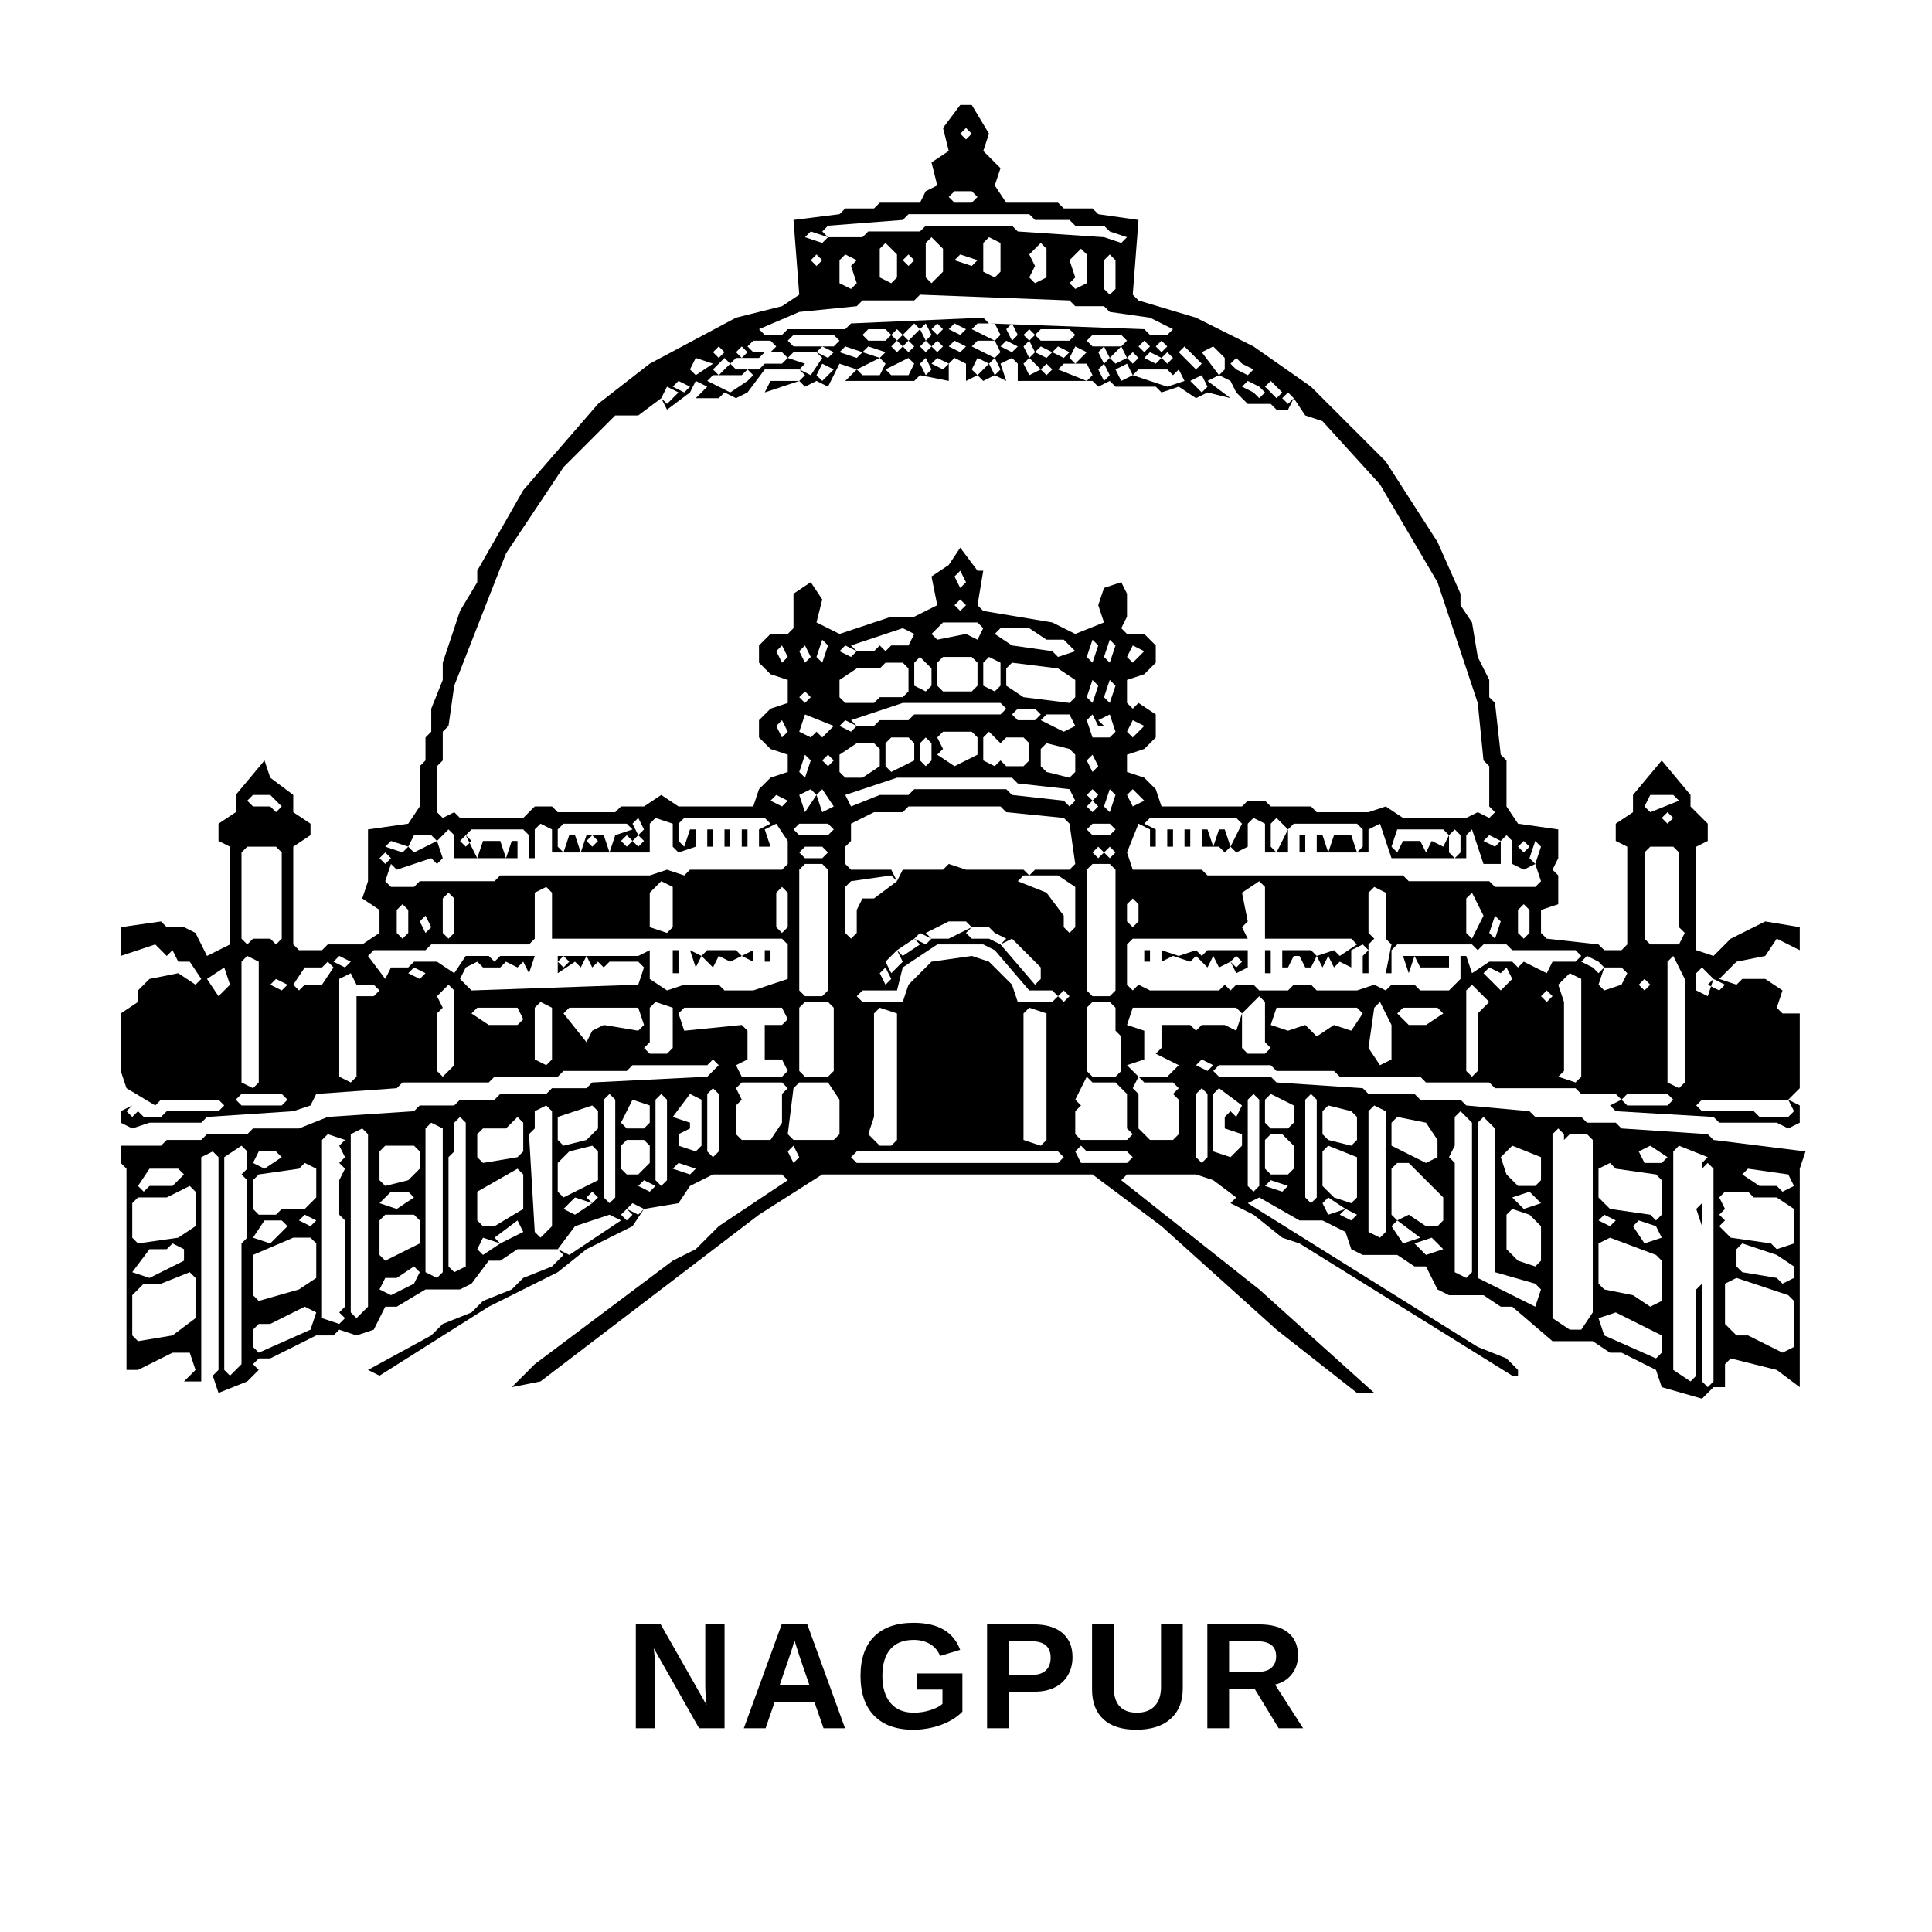
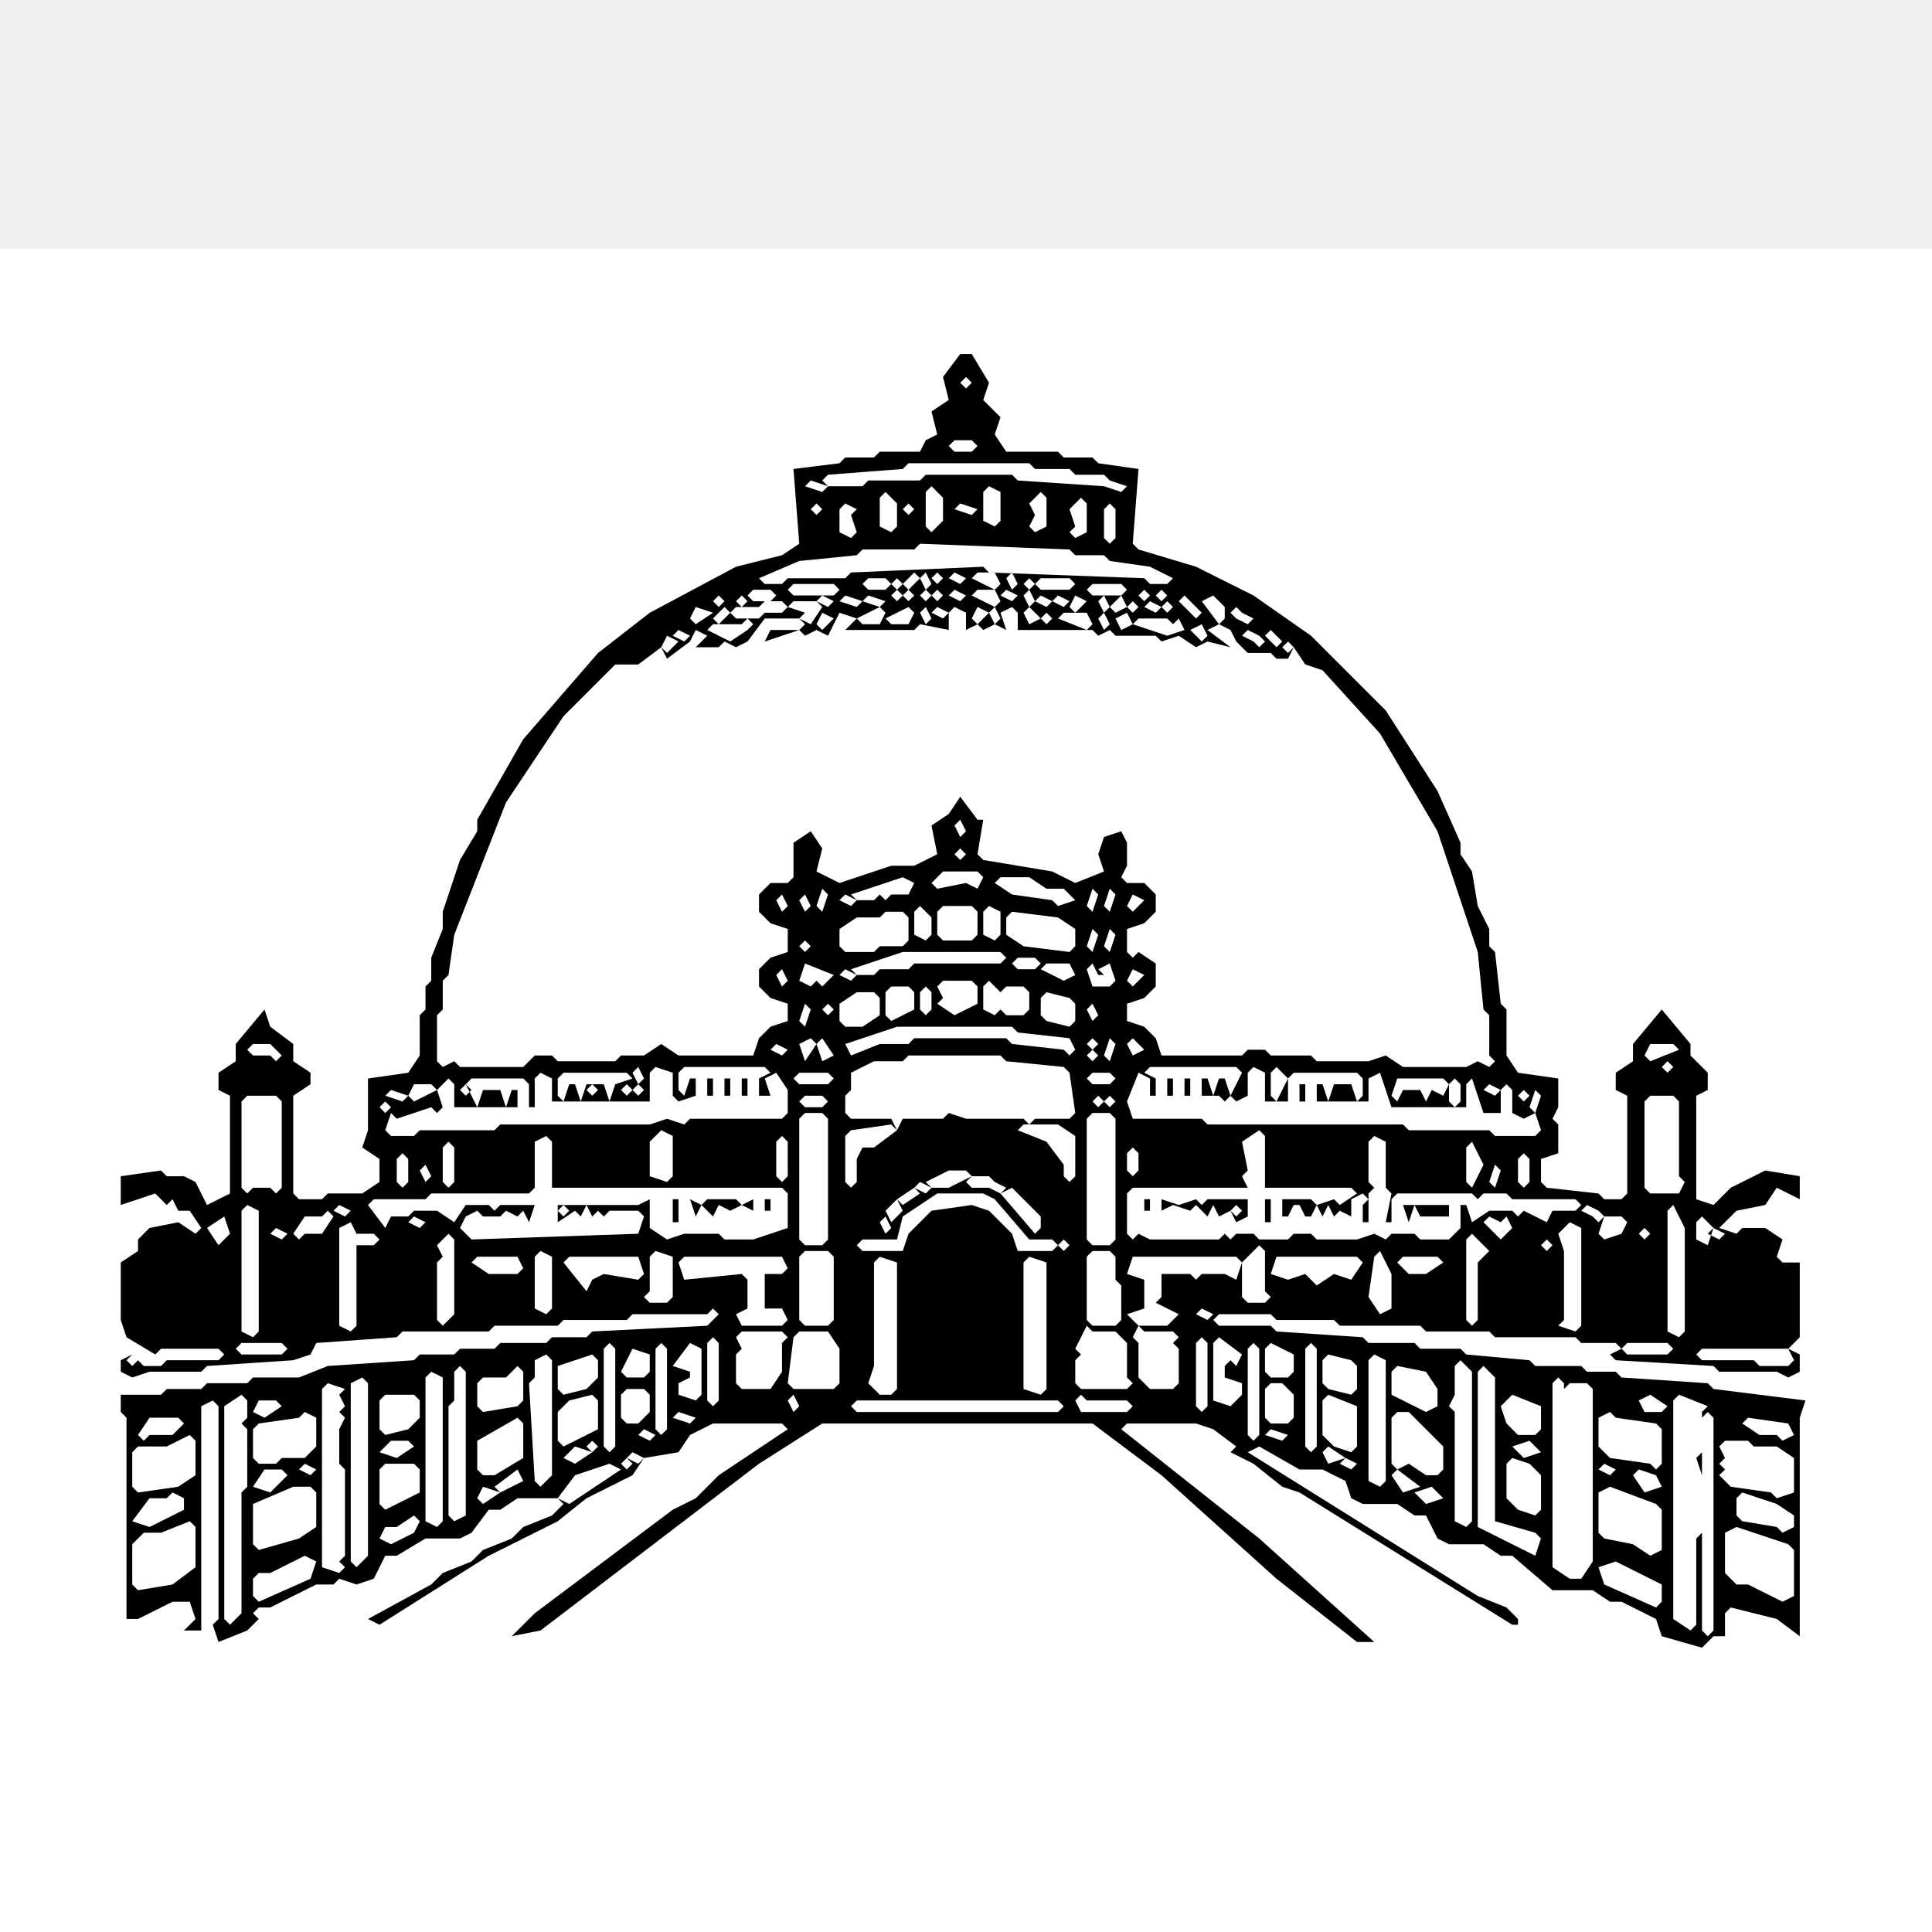
- <svg xmlns="http://www.w3.org/2000/svg" width="512" height="512" viewBox="0 0 512 512" role="img" aria-labelledby="title desc">
+ <svg xmlns="http://www.w3.org/2000/svg" width="512" height="512" viewBox="0 0 512 380" role="img" aria-labelledby="title desc">
  <rect width="512" height="512" fill="#fff" />
  <g transform="translate(32 27.8095) scale(1.52381)">
    <path d="M 0 143 L 0 148 L 6 146 L 8 148 L 9 147 L 10 149 L 12 149 L 14 152 L 13 153 L 10 151 L 5 152 L 3 154 L 3 156 L 0 158 L 0 168 L 1 171 L 6 174 L 7 173 L 17 173 L 18 174 L 17 175 L 8 175 L 7 176 L 4 176 L 2 174 L 0 175 L 0 177 L 2 178 L 5 177 L 14 177 L 15 176 L 30 175 L 33 174 L 34 172 L 48 171 L 49 170 L 64 170 L 65 169 L 76 169 L 77 168 L 88 168 L 89 167 L 102 167 L 103 168 L 102 169 L 82 170 L 81 171 L 75 171 L 74 172 L 66 172 L 65 173 L 59 173 L 58 174 L 52 174 L 51 175 L 36 176 L 31 178 L 23 178 L 22 179 L 15 179 L 14 180 L 8 180 L 7 181 L 0 181 L 0 184 L 1 185 L 1 220 L 3 220 L 9 217 L 12 217 L 13 220 L 11 222 L 14 222 L 14 183 L 16 182 L 17 183 L 17 220 L 16 221 L 17 224 L 22 222 L 24 220 L 23 219 L 24 218 L 26 218 L 34 214 L 37 214 L 38 213 L 41 214 L 44 213 L 46 209 L 48 209 L 53 206 L 59 206 L 61 205 L 64 201 L 66 201 L 69 199 L 76 199 L 77 200 L 75 202 L 70 204 L 68 206 L 63 208 L 61 210 L 56 212 L 54 214 L 43 220 L 45 221 L 64 209 L 76 203 L 81 199 L 89 195 L 91 192 L 97 191 L 99 188 L 103 186 L 115 186 L 116 187 L 104 195 L 100 199 L 96 201 L 72 219 L 68 223 L 73 222 L 111 193 L 122 186 L 169 186 L 181 195 L 201 213 L 215 224 L 218 224 L 198 206 L 174 187 L 175 186 L 187 186 L 190 187 L 194 190 L 193 191 L 197 193 L 202 197 L 205 198 L 242 221 L 243 221 L 243 220 L 241 218 L 236 216 L 196 191 L 198 190 L 205 194 L 209 194 L 213 196 L 214 199 L 216 200 L 222 200 L 225 202 L 227 202 L 229 206 L 231 207 L 237 207 L 240 209 L 242 209 L 249 215 L 256 215 L 259 217 L 261 217 L 267 220 L 268 223 L 275 225 L 277 223 L 279 223 L 279 219 L 280 218 L 288 220 L 292 223 L 292 185 L 293 182 L 277 180 L 276 179 L 261 178 L 260 177 L 255 177 L 254 176 L 246 176 L 245 175 L 234 174 L 233 173 L 226 173 L 225 172 L 217 172 L 216 171 L 201 170 L 200 169 L 201 168 L 211 168 L 212 169 L 226 169 L 227 170 L 238 170 L 239 171 L 253 171 L 254 172 L 260 172 L 261 173 L 259 174 L 260 175 L 277 176 L 278 177 L 288 177 L 290 178 L 292 177 L 292 174 L 290 173 L 292 171 L 292 158 L 289 158 L 288 157 L 289 154 L 286 152 L 282 152 L 281 153 L 278 152 L 281 149 L 286 148 L 288 145 L 292 147 L 292 143 L 286 142 L 280 145 L 277 148 L 274 147 L 274 129 L 276 128 L 276 125 L 273 122 L 273 120 L 268 114 L 263 120 L 263 123 L 260 125 L 260 128 L 262 129 L 262 146 L 261 147 L 258 147 L 257 146 L 248 145 L 247 144 L 247 140 L 250 139 L 250 134 L 249 133 L 250 131 L 250 126 L 243 125 L 241 122 L 241 114 L 240 113 L 239 104 L 238 103 L 238 100 L 236 96 L 235 90 L 233 87 L 233 85 L 229 76 L 220 62 L 207 49 L 197 42 L 187 37 L 177 34 L 176 33 L 177 20 L 170 19 L 169 18 L 164 18 L 163 17 L 154 17 L 152 14 L 153 11 L 150 8 L 151 5 L 148 0 L 146 0 L 143 4 L 144 8 L 141 10 L 142 14 L 140 15 L 139 17 L 132 17 L 131 18 L 126 18 L 125 19 L 117 20 L 118 33 L 115 35 L 107 37 L 92 45 L 83 52 L 70 67 L 62 81 L 62 83 L 59 88 L 56 97 L 56 100 L 54 105 L 54 109 L 53 110 L 53 114 L 52 115 L 52 122 L 50 125 L 43 126 L 43 135 L 42 138 L 45 140 L 45 144 L 42 146 L 36 146 L 35 147 L 31 147 L 30 146 L 30 129 L 33 127 L 33 125 L 30 123 L 30 120 L 26 117 L 25 114 L 20 120 L 20 123 L 17 125 L 17 128 L 19 129 L 19 146 L 15 148 L 13 144 L 11 143 L 8 143 L 7 142 Z M 257 211 L 260 210 L 268 214 L 268 217 L 267 218 L 258 214 Z M 34 210 L 33 213 L 24 217 L 23 216 L 23 213 L 24 212 L 26 212 L 32 209 Z M 279 205 L 281 204 L 290 207 L 291 208 L 291 216 L 289 217 L 283 214 L 281 214 L 279 212 Z M 12 203 L 13 204 L 13 211 L 9 214 L 3 215 L 2 214 L 2 207 L 4 205 L 7 205 Z M 52 203 L 51 205 L 47 207 L 45 206 L 46 204 L 48 204 L 51 202 Z M 281 199 L 282 198 L 288 200 L 291 202 L 291 204 L 289 205 L 288 204 L 282 203 L 281 202 Z M 11 199 L 11 201 L 5 204 L 2 203 L 5 199 L 8 199 L 9 198 Z M 257 198 L 259 197 L 267 200 L 268 201 L 268 208 L 266 209 L 263 207 L 258 206 L 257 205 Z M 225 198 L 228 197 L 230 199 L 227 200 Z M 62 199 L 63 197 L 66 198 L 63 200 Z M 33 197 L 34 198 L 34 204 L 31 206 L 24 208 L 23 207 L 23 200 L 30 197 Z M 263 195 L 264 194 L 267 195 L 268 197 L 265 198 Z M 221 195 L 222 194 L 226 197 L 223 198 Z M 69 194 L 70 196 L 66 198 L 65 197 Z M 23 197 L 25 194 L 28 194 L 29 195 L 26 198 Z M 257 194 L 258 193 L 260 194 L 259 195 Z M 87 194 L 78 200 L 76 199 L 79 195 L 85 193 Z M 45 194 L 46 193 L 51 193 L 52 194 L 52 198 L 46 201 L 45 200 Z M 31 194 L 32 193 L 34 194 L 33 195 Z M 242 192 L 245 193 L 247 195 L 247 201 L 246 202 L 243 201 L 241 199 L 241 193 Z M 212 193 L 213 192 L 215 193 L 214 194 Z M 87 193 L 88 192 L 89 193 L 88 194 Z M 88 192 L 89 191 L 91 192 L 90 193 Z M 209 191 L 210 190 L 213 192 L 210 193 Z M 77 192 L 79 190 L 82 191 L 79 193 Z M 278 190 L 279 189 L 283 189 L 284 190 L 288 190 L 291 192 L 291 198 L 288 199 L 287 198 L 280 197 L 278 195 L 279 194 L 278 193 L 279 192 Z M 242 190 L 245 189 L 247 191 L 244 192 Z M 81 190 L 82 189 L 83 190 L 82 191 Z M 45 191 L 47 189 L 50 189 L 51 190 L 48 192 Z M 12 188 L 13 189 L 13 195 L 10 197 L 3 198 L 2 197 L 2 191 L 3 190 L 8 190 Z M 199 188 L 200 187 L 203 188 L 202 189 Z M 90 188 L 91 187 L 93 188 L 92 189 Z M 282 186 L 283 185 L 290 186 L 291 188 L 289 189 L 288 188 L 285 188 Z M 69 185 L 70 186 L 70 192 L 65 195 L 63 195 L 62 194 L 62 189 Z M 3 188 L 5 185 L 10 185 L 11 186 L 9 188 L 5 188 L 4 189 Z M 276 184 L 277 185 L 277 222 L 276 223 L 275 222 L 275 185 Z M 257 185 L 259 184 L 260 185 L 267 186 L 268 187 L 268 193 L 267 194 L 266 193 L 259 192 L 257 190 Z M 222 184 L 224 184 L 230 190 L 230 194 L 229 195 L 227 195 L 224 193 L 222 194 L 221 193 L 221 185 Z M 96 185 L 97 184 L 100 185 L 99 186 Z M 34 185 L 34 190 L 32 192 L 28 192 L 27 193 L 24 193 L 23 192 L 23 187 L 24 186 L 31 185 L 32 184 Z M 127 183 L 128 182 L 163 182 L 164 183 L 163 184 L 128 184 Z M 23 184 L 24 182 L 27 182 L 28 183 L 25 185 Z M 271 181 L 276 183 L 275 184 L 275 191 L 274 192 L 275 195 L 275 205 L 274 206 L 274 221 L 273 222 L 270 220 L 270 182 Z M 264 182 L 266 181 L 269 183 L 268 184 L 265 184 Z M 242 181 L 247 183 L 247 187 L 246 188 L 243 188 L 241 186 L 240 183 Z M 210 181 L 215 183 L 215 190 L 214 191 L 211 190 L 209 188 L 209 182 Z M 166 182 L 167 181 L 168 182 L 175 182 L 176 183 L 175 184 L 167 184 Z M 116 182 L 117 181 L 118 183 L 117 184 Z M 82 181 L 83 182 L 83 187 L 77 190 L 76 189 L 76 184 L 78 182 Z M 45 182 L 46 181 L 51 181 L 52 182 L 52 185 L 50 187 L 46 188 L 45 187 Z M 21 181 L 22 182 L 22 185 L 21 186 L 22 187 L 22 197 L 21 198 L 21 219 L 19 221 L 18 220 L 18 183 Z M 87 181 L 88 180 L 91 180 L 92 181 L 92 184 L 90 186 L 88 186 L 87 185 Z M 200 179 L 202 179 L 204 181 L 204 185 L 203 186 L 200 186 L 199 185 L 199 180 Z M 36 179 L 39 180 L 38 181 L 39 183 L 38 184 L 39 185 L 38 187 L 38 193 L 39 194 L 39 209 L 38 210 L 39 211 L 38 212 L 35 211 L 35 180 Z M 250 178 L 251 179 L 251 206 L 251 180 L 252 179 L 255 179 L 256 180 L 256 210 L 254 213 L 252 213 L 249 211 L 249 179 Z M 42 178 L 43 179 L 43 209 L 41 211 L 40 210 L 40 179 Z M 54 177 L 56 178 L 56 203 L 55 204 L 53 203 L 53 178 Z M 237 176 L 239 178 L 239 203 L 246 205 L 247 206 L 246 209 L 236 204 L 236 177 Z M 221 177 L 222 176 L 227 177 L 229 180 L 229 183 L 227 184 L 221 181 Z M 69 176 L 70 177 L 70 182 L 69 183 L 63 184 L 62 183 L 62 179 L 63 178 L 67 178 Z M 59 176 L 60 177 L 60 202 L 58 203 L 57 202 L 57 183 L 58 182 L 58 177 Z M 233 175 L 235 177 L 235 203 L 234 204 L 232 203 L 232 184 L 231 183 L 232 181 L 232 176 Z M 218 174 L 220 175 L 220 196 L 219 197 L 217 196 L 217 175 Z M 209 175 L 210 174 L 214 175 L 215 176 L 215 180 L 214 181 L 210 180 L 209 179 Z M 82 174 L 83 175 L 83 178 L 81 180 L 77 181 L 76 180 L 76 176 Z M 74 174 L 75 175 L 75 195 L 73 197 L 72 196 L 71 179 L 72 178 L 72 175 Z M 1 175 L 2 174 L 3 175 L 2 176 Z M 274 174 L 275 173 L 290 173 L 291 175 L 290 176 L 285 176 L 284 175 L 275 175 Z M 87 177 L 89 173 L 92 174 L 92 177 L 91 178 L 88 178 Z M 261 173 L 262 172 L 269 172 L 270 173 L 269 174 L 262 174 Z M 207 172 L 208 173 L 208 190 L 207 191 L 206 190 L 206 173 Z M 199 173 L 200 172 L 204 174 L 204 177 L 203 178 L 200 178 L 199 177 Z M 197 172 L 198 173 L 198 188 L 197 189 L 196 188 L 196 173 Z M 99 172 L 101 173 L 101 181 L 100 182 L 97 181 L 97 179 L 99 178 L 99 177 L 96 176 Z M 94 172 L 95 173 L 95 187 L 94 188 L 93 187 L 93 173 Z M 85 172 L 86 173 L 86 190 L 85 191 L 84 190 L 84 173 Z M 20 173 L 21 172 L 28 172 L 29 173 L 28 174 L 21 174 Z M 191 171 L 195 174 L 194 176 L 193 175 L 192 176 L 192 178 L 195 179 L 195 181 L 193 183 L 190 182 L 190 172 Z M 188 171 L 189 172 L 189 183 L 188 184 L 187 183 L 187 172 Z M 103 171 L 104 172 L 104 182 L 103 183 L 102 182 L 102 172 Z M 118 170 L 123 170 L 125 173 L 125 179 L 124 180 L 117 180 L 116 179 L 117 171 Z M 108 170 L 115 170 L 116 171 L 115 172 L 115 177 L 113 180 L 108 180 L 107 179 L 107 174 L 108 173 L 107 171 Z M 177 169 L 178 170 L 183 170 L 184 171 L 183 172 L 184 173 L 184 179 L 183 180 L 179 180 L 177 178 L 177 172 L 176 171 Z M 168 169 L 169 170 L 173 170 L 175 172 L 175 178 L 176 179 L 175 180 L 167 180 L 166 179 L 166 175 L 167 174 L 166 173 Z M 190 168 L 191 167 L 200 167 L 201 168 L 200 169 L 191 169 Z M 187 167 L 188 166 L 190 167 L 189 168 Z M 102 167 L 103 166 L 104 167 L 103 168 Z M 222 158 L 223 157 L 229 157 L 230 158 L 227 160 L 224 160 Z M 200 160 L 201 157 L 215 157 L 216 158 L 214 161 L 211 160 L 208 162 L 206 160 L 203 161 Z M 175 167 L 178 166 L 178 161 L 175 160 L 176 157 L 194 157 L 195 158 L 194 161 L 192 160 L 188 160 L 187 161 L 186 160 L 181 160 L 181 164 L 180 165 L 184 167 L 182 169 L 177 169 Z M 158 157 L 161 158 L 161 180 L 160 181 L 157 180 L 157 158 Z M 132 157 L 135 158 L 135 180 L 134 181 L 132 181 L 130 179 L 131 176 L 131 158 Z M 97 158 L 98 157 L 115 157 L 116 159 L 115 160 L 112 160 L 112 166 L 115 166 L 116 168 L 115 169 L 108 169 L 107 167 L 109 166 L 109 161 L 108 160 L 98 161 Z M 77 158 L 78 157 L 90 157 L 91 160 L 90 161 L 84 160 L 82 161 L 81 163 Z M 61 158 L 62 157 L 69 157 L 70 159 L 69 160 L 64 160 Z M 219 156 L 221 160 L 221 166 L 219 167 L 217 164 L 218 157 Z M 169 156 L 172 156 L 173 157 L 173 161 L 174 162 L 174 168 L 173 169 L 169 169 L 168 168 L 168 157 Z M 119 156 L 123 156 L 124 157 L 124 168 L 123 169 L 119 169 L 118 168 L 118 157 Z M 93 156 L 96 157 L 96 164 L 95 165 L 92 165 L 91 164 L 92 163 L 92 157 Z M 73 156 L 75 157 L 75 166 L 74 167 L 72 166 L 72 157 Z M 198 155 L 199 156 L 199 163 L 200 164 L 199 165 L 196 165 L 195 164 L 195 158 Z M 247 155 L 248 154 L 249 155 L 248 156 Z M 163 155 L 164 154 L 165 155 L 164 156 Z M 235 153 L 238 156 L 236 158 L 236 168 L 235 169 L 234 168 L 234 154 Z M 57 153 L 58 154 L 58 167 L 56 169 L 55 168 L 55 158 L 56 157 L 55 155 Z M 276 153 L 277 152 L 279 153 L 278 154 Z M 264 153 L 265 152 L 266 153 L 265 154 Z M 26 153 L 27 152 L 29 153 L 28 154 Z M 252 151 L 254 152 L 254 169 L 253 170 L 250 169 L 251 168 L 251 156 L 250 153 Z M 40 151 L 41 153 L 44 153 L 45 154 L 44 155 L 41 155 L 41 169 L 40 170 L 38 169 L 38 152 Z M 275 150 L 277 152 L 276 155 L 274 154 L 274 151 Z M 257 153 L 258 150 L 261 150 L 262 151 L 261 153 L 258 154 Z M 237 151 L 238 150 L 240 151 L 241 150 L 242 152 L 240 154 Z M 132 151 L 133 150 L 134 152 L 133 153 Z M 50 151 L 51 150 L 53 151 L 52 152 Z M 18 150 L 19 153 L 17 155 L 15 152 Z M 256 150 L 257 149 L 258 150 L 257 151 Z M 37 150 L 35 153 L 32 153 L 31 154 L 30 153 L 32 150 L 35 150 L 36 149 Z M 270 148 L 272 152 L 272 170 L 271 171 L 269 170 L 269 149 Z M 254 149 L 255 148 L 257 149 L 256 150 Z M 76 149 L 77 148 L 78 149 L 77 150 Z M 37 149 L 38 148 L 40 149 L 39 150 Z M 22 148 L 24 149 L 24 170 L 23 171 L 21 170 L 21 149 Z M 135 147 L 136 149 L 134 151 L 133 149 Z M 128 155 L 129 154 L 135 154 L 136 150 L 142 146 L 150 146 L 152 147 L 158 154 L 162 154 L 163 155 L 162 156 L 156 156 L 155 153 L 151 149 L 148 148 L 141 149 L 137 153 L 136 156 L 129 156 Z M 153 146 L 155 145 L 160 150 L 160 152 L 159 153 Z M 138 145 L 139 146 L 136 148 L 135 147 Z M 151 145 L 152 144 L 154 145 L 153 146 Z M 138 145 L 139 144 L 141 145 L 140 146 Z M 147 144 L 148 143 L 151 143 L 152 144 L 151 145 L 148 145 Z M 140 144 L 144 142 L 147 142 L 148 143 L 144 145 L 141 145 Z M 239 141 L 240 142 L 239 145 L 238 144 Z M 52 142 L 53 141 L 54 143 L 53 144 Z M 244 139 L 245 140 L 245 144 L 244 145 L 243 144 L 243 140 Z M 49 139 L 50 140 L 50 144 L 49 145 L 48 144 L 48 140 Z M 176 138 L 177 139 L 177 142 L 176 143 L 175 142 L 175 139 Z M 235 137 L 237 141 L 235 145 L 234 144 L 234 138 Z M 57 137 L 58 138 L 58 144 L 57 145 L 56 144 L 56 138 Z M 115 136 L 116 137 L 116 143 L 115 144 L 114 143 L 114 137 Z M 43 148 L 44 147 L 53 147 L 54 146 L 71 146 L 72 145 L 72 137 L 74 136 L 75 137 L 75 145 L 115 145 L 116 146 L 116 152 L 110 154 L 105 154 L 104 153 L 98 153 L 95 154 L 92 152 L 92 147 L 90 148 L 76 148 L 76 151 L 79 149 L 80 150 L 81 148 L 82 150 L 83 149 L 84 150 L 85 149 L 90 149 L 91 150 L 90 153 L 61 154 L 59 152 L 60 150 L 62 149 L 63 150 L 66 150 L 67 149 L 69 150 L 70 149 L 71 151 L 72 148 L 66 148 L 65 149 L 64 148 L 60 148 L 58 151 L 55 149 L 51 149 L 50 150 L 47 150 L 46 152 Z M 112 147 L 112 149 L 113 149 L 113 147 Z M 99 147 L 100 150 L 101 148 L 103 150 L 104 148 L 106 149 L 108 148 L 110 149 L 110 147 L 108 148 L 107 147 L 102 147 L 101 148 Z M 96 147 L 96 151 L 97 151 L 97 147 Z M 175 153 L 175 146 L 176 145 L 196 145 L 195 143 L 196 142 L 195 137 L 198 135 L 199 136 L 199 145 L 214 145 L 215 146 L 212 148 L 211 147 L 208 148 L 207 147 L 202 147 L 202 150 L 203 150 L 204 148 L 205 148 L 206 150 L 207 150 L 208 148 L 209 150 L 210 148 L 211 150 L 212 149 L 214 150 L 214 147 L 216 146 L 217 147 L 216 148 L 216 151 L 217 151 L 217 146 L 218 145 L 217 144 L 217 137 L 218 136 L 220 137 L 220 145 L 221 146 L 220 151 L 221 151 L 221 147 L 222 146 L 235 146 L 236 147 L 237 146 L 241 146 L 242 147 L 253 147 L 254 148 L 253 149 L 249 149 L 248 151 L 244 149 L 243 150 L 242 149 L 238 149 L 235 151 L 234 148 L 233 148 L 233 152 L 231 154 L 226 154 L 225 153 L 221 153 L 220 154 L 218 153 L 215 154 L 208 154 L 207 153 L 204 153 L 203 154 L 198 154 L 197 153 L 194 153 L 193 154 L 192 153 L 191 154 L 179 154 L 177 153 L 176 154 Z M 223 148 L 224 151 L 225 148 L 226 150 L 231 150 L 231 148 Z M 199 147 L 199 151 L 200 151 L 200 147 Z M 181 147 L 181 149 L 183 148 L 186 149 L 187 148 L 189 150 L 190 148 L 191 150 L 193 149 L 194 151 L 196 150 L 196 147 L 189 147 L 188 148 L 187 147 L 184 148 Z M 193 149 L 194 148 L 195 149 L 194 150 Z M 178 147 L 178 149 L 179 149 L 179 147 Z M 94 135 L 96 136 L 96 143 L 95 144 L 92 143 L 92 137 Z M 156 135 L 157 134 L 163 134 L 166 136 L 166 143 L 165 144 L 164 143 L 164 141 L 161 137 Z M 134 134 L 135 135 L 131 138 L 129 138 L 128 140 L 128 144 L 127 145 L 126 144 L 126 136 L 127 135 Z M 169 132 L 172 132 L 173 133 L 173 154 L 172 155 L 169 155 L 168 154 L 168 133 Z M 119 132 L 122 132 L 123 133 L 123 154 L 122 155 L 119 155 L 118 154 L 118 133 Z M 45 131 L 46 130 L 47 131 L 46 132 Z M 266 129 L 270 129 L 271 130 L 271 143 L 272 144 L 271 146 L 266 146 L 265 145 L 265 130 Z M 171 130 L 172 129 L 173 130 L 172 131 Z M 169 130 L 170 129 L 171 130 L 170 131 Z M 118 130 L 119 129 L 122 129 L 123 130 L 122 131 L 119 131 Z M 22 129 L 27 129 L 28 130 L 28 145 L 27 146 L 26 145 L 23 145 L 22 146 L 21 145 L 21 130 Z M 246 128 L 247 129 L 246 132 L 245 131 Z M 243 129 L 244 128 L 245 129 L 244 130 Z M 46 129 L 47 128 L 50 129 L 49 130 Z M 237 128 L 238 127 L 240 128 L 239 129 Z M 89 128 L 90 127 L 91 128 L 90 129 Z M 87 128 L 88 127 L 89 128 L 88 129 Z M 81 128 L 82 127 L 83 128 L 82 129 Z M 59 128 L 60 127 L 61 128 L 60 129 Z M 50 129 L 51 127 L 54 127 L 55 128 L 51 130 Z M 232 126 L 233 127 L 233 130 L 232 131 L 231 130 L 231 127 Z M 221 129 L 222 126 L 230 126 L 231 127 L 230 129 L 228 128 L 227 130 L 226 128 L 223 128 L 222 130 Z M 168 126 L 169 125 L 172 125 L 173 126 L 172 127 L 169 127 Z M 117 126 L 118 125 L 123 125 L 124 126 L 123 127 L 118 127 Z M 76 129 L 76 126 L 77 125 L 88 125 L 89 126 L 86 127 L 85 130 L 84 127 L 81 127 L 80 130 L 79 127 L 78 127 L 77 130 Z M 201 124 L 203 126 L 201 130 L 200 129 L 200 125 Z M 175 130 L 177 125 L 179 126 L 179 129 L 180 129 L 180 126 L 178 125 L 179 124 L 194 124 L 195 125 L 193 129 L 192 126 L 191 126 L 190 129 L 189 126 L 188 126 L 188 129 L 191 129 L 192 130 L 193 129 L 194 130 L 196 129 L 196 125 L 197 124 L 199 125 L 199 130 L 203 130 L 203 126 L 204 125 L 215 125 L 216 126 L 216 129 L 215 130 L 214 127 L 211 127 L 210 130 L 209 127 L 208 127 L 208 130 L 217 130 L 217 126 L 219 125 L 221 131 L 234 131 L 234 127 L 235 126 L 237 132 L 240 132 L 240 128 L 241 127 L 242 128 L 242 132 L 244 133 L 246 132 L 247 135 L 246 136 L 239 136 L 238 135 L 224 135 L 223 134 L 189 134 L 188 133 L 176 133 Z M 205 127 L 205 130 L 206 130 L 206 127 Z M 185 126 L 185 129 L 186 129 L 186 126 Z M 182 126 L 182 129 L 183 129 L 183 126 Z M 116 128 L 116 132 L 115 133 L 99 133 L 98 134 L 95 133 L 92 134 L 66 134 L 65 135 L 52 135 L 51 136 L 47 136 L 46 135 L 47 132 L 48 133 L 54 131 L 55 132 L 56 131 L 55 128 L 57 126 L 58 127 L 58 131 L 69 131 L 69 128 L 68 128 L 67 131 L 66 128 L 63 128 L 62 131 L 60 127 L 61 126 L 70 126 L 71 127 L 71 131 L 72 131 L 72 126 L 73 125 L 75 126 L 75 130 L 92 130 L 92 125 L 93 124 L 96 125 L 96 129 L 97 130 L 100 129 L 100 126 L 99 126 L 98 129 L 97 128 L 97 125 L 98 124 L 112 124 L 113 125 L 111 126 L 111 129 L 113 129 L 112 126 L 114 125 Z M 108 126 L 108 129 L 109 129 L 109 126 Z M 105 126 L 105 129 L 106 129 L 106 126 Z M 102 126 L 102 129 L 103 129 L 103 126 Z M 89 125 L 90 124 L 91 126 L 90 127 Z M 268 124 L 269 123 L 270 124 L 269 125 Z M 126 129 L 127 128 L 127 125 L 131 123 L 136 123 L 137 122 L 153 122 L 154 123 L 164 124 L 165 125 L 166 132 L 165 133 L 159 133 L 158 134 L 157 133 L 147 133 L 144 132 L 143 133 L 136 133 L 135 135 L 134 133 L 127 133 L 126 132 Z M 168 122 L 169 121 L 170 122 L 169 123 Z M 26 122 L 27 121 L 28 122 L 27 123 Z M 265 122 L 266 120 L 270 120 L 271 121 L 266 123 Z M 113 121 L 114 120 L 116 121 L 115 122 Z M 22 121 L 23 120 L 26 120 L 27 121 L 26 122 L 23 122 Z M 175 120 L 176 119 L 178 121 L 176 122 Z M 172 119 L 173 120 L 172 123 L 171 122 Z M 168 120 L 169 119 L 170 120 L 169 121 Z M 121 120 L 122 119 L 124 122 L 122 123 Z M 120 119 L 121 120 L 119 123 L 118 120 Z M 126 120 L 135 117 L 155 117 L 156 118 L 165 119 L 166 121 L 165 122 L 164 121 L 155 120 L 154 119 L 138 119 L 137 120 L 132 120 L 127 122 Z M 168 114 L 169 113 L 170 115 L 169 116 Z M 122 114 L 123 113 L 124 114 L 123 115 Z M 119 113 L 120 114 L 119 117 L 118 116 Z M 160 112 L 161 111 L 165 112 L 166 113 L 166 116 L 165 117 L 161 116 L 160 115 Z M 125 113 L 128 111 L 131 111 L 132 112 L 132 115 L 129 117 L 126 117 L 125 116 Z M 153 111 L 154 110 L 157 110 L 158 111 L 158 114 L 157 115 L 154 115 L 153 114 Z M 140 110 L 141 111 L 141 114 L 140 115 L 139 114 L 139 111 Z M 133 111 L 134 110 L 137 110 L 138 111 L 138 114 L 134 116 L 133 115 Z M 151 109 L 153 111 L 153 114 L 152 115 L 150 114 L 150 110 Z M 142 110 L 143 109 L 148 109 L 149 110 L 149 113 L 145 115 L 142 113 L 143 112 Z M 175 109 L 176 107 L 178 108 L 176 110 Z M 125 108 L 126 107 L 128 108 L 127 109 Z M 114 108 L 115 107 L 116 109 L 115 110 Z M 168 107 L 169 106 L 170 108 L 171 108 L 170 107 L 172 106 L 173 109 L 172 110 L 169 110 Z M 160 107 L 161 106 L 165 106 L 166 108 L 164 109 Z M 118 109 L 119 106 L 124 108 L 122 110 L 121 109 L 120 110 Z M 155 106 L 156 105 L 159 105 L 160 106 L 159 107 L 156 107 Z M 127 107 L 136 104 L 153 104 L 154 105 L 153 106 L 138 106 L 137 107 L 132 107 L 131 108 L 128 108 Z M 118 103 L 119 102 L 120 103 L 119 104 Z M 172 100 L 173 101 L 172 104 L 171 103 Z M 169 100 L 170 101 L 169 104 L 168 103 Z M 154 98 L 155 97 L 163 98 L 166 100 L 166 103 L 165 104 L 157 103 L 154 101 Z M 137 98 L 137 102 L 136 103 L 132 103 L 131 104 L 126 104 L 125 103 L 125 100 L 128 98 L 132 98 L 133 97 L 136 97 Z M 151 96 L 153 97 L 153 101 L 152 102 L 150 101 L 150 97 Z M 142 97 L 143 96 L 148 96 L 149 97 L 149 101 L 148 102 L 143 102 L 142 101 Z M 139 96 L 141 98 L 141 101 L 140 102 L 138 101 L 138 97 Z M 175 96 L 176 94 L 178 95 L 176 97 Z M 125 95 L 126 94 L 128 95 L 127 96 Z M 118 95 L 119 94 L 120 96 L 119 97 Z M 114 95 L 115 94 L 116 96 L 115 97 Z M 172 93 L 173 94 L 172 97 L 171 96 Z M 169 93 L 170 94 L 169 97 L 168 96 Z M 122 93 L 123 94 L 122 97 L 121 96 Z M 152 92 L 153 91 L 158 91 L 161 93 L 164 93 L 166 95 L 163 96 L 162 95 L 155 94 Z M 138 92 L 137 94 L 134 94 L 133 95 L 132 94 L 131 95 L 128 95 L 127 94 L 136 91 Z M 141 92 L 143 90 L 149 90 L 150 91 L 149 93 L 147 92 L 142 93 Z M 145 87 L 146 86 L 147 87 L 146 88 Z M 145 82 L 146 81 L 147 83 L 146 84 Z M 202 51 L 203 50 L 204 51 L 203 52 Z M 200 50 L 201 49 L 202 50 L 201 51 Z M 197 50 L 198 49 L 199 50 L 198 51 Z M 94 51 L 95 49 L 97 50 L 95 52 Z M 199 49 L 200 48 L 201 49 L 200 50 Z M 195 49 L 196 48 L 198 49 L 197 50 Z M 99 50 L 100 48 L 102 49 L 100 51 Z M 96 49 L 97 48 L 99 49 L 98 50 Z M 189 48 L 191 47 L 193 48 L 194 50 L 193 51 Z M 186 48 L 188 47 L 189 49 L 188 50 Z M 102 48 L 103 47 L 108 47 L 109 48 L 106 50 Z M 176 47 L 177 46 L 182 46 L 183 47 L 184 46 L 185 48 L 182 49 Z M 108 47 L 109 46 L 110 47 L 109 48 Z M 194 46 L 195 45 L 197 46 L 196 47 Z M 173 46 L 175 45 L 176 47 L 174 48 Z M 170 46 L 171 45 L 172 47 L 171 48 Z M 163 46 L 164 45 L 168 45 L 169 47 L 168 48 Z M 160 46 L 161 45 L 162 46 L 161 47 Z M 121 47 L 122 45 L 124 46 L 122 48 Z M 103 46 L 104 45 L 105 46 L 104 47 Z M 193 45 L 194 44 L 195 45 L 194 46 Z M 186 45 L 187 44 L 188 45 L 187 46 Z M 157 45 L 158 44 L 160 46 L 158 47 Z M 151 45 L 152 44 L 153 46 L 152 47 Z M 148 46 L 149 44 L 151 45 L 149 47 Z M 55 115 L 56 114 L 56 109 L 57 108 L 58 101 L 67 78 L 77 63 L 86 54 L 90 54 L 94 51 L 95 53 L 99 50 L 100 51 L 104 51 L 105 50 L 107 51 L 109 50 L 112 46 L 118 46 L 119 47 L 118 48 L 113 48 L 112 50 L 118 48 L 119 49 L 121 48 L 123 49 L 125 45 L 128 46 L 126 48 L 138 48 L 139 47 L 144 48 L 144 45 L 145 44 L 147 45 L 147 48 L 149 47 L 150 48 L 152 47 L 154 48 L 153 45 L 155 44 L 156 45 L 156 48 L 169 48 L 170 49 L 172 48 L 173 49 L 180 49 L 181 50 L 184 49 L 187 51 L 189 50 L 193 51 L 194 50 L 196 52 L 200 52 L 201 53 L 203 53 L 204 51 L 206 54 L 209 55 L 219 66 L 229 83 L 236 104 L 237 114 L 238 115 L 238 122 L 239 123 L 238 124 L 236 123 L 234 124 L 223 124 L 220 122 L 217 123 L 208 123 L 207 122 L 200 122 L 199 121 L 196 121 L 195 122 L 181 122 L 180 119 L 178 117 L 175 116 L 175 113 L 178 112 L 180 110 L 180 106 L 177 104 L 176 105 L 175 104 L 175 100 L 178 99 L 180 97 L 180 94 L 178 92 L 175 92 L 174 91 L 175 89 L 175 85 L 174 83 L 171 84 L 170 87 L 171 90 L 166 92 L 162 90 L 150 88 L 149 87 L 150 81 L 149 81 L 146 77 L 144 80 L 141 82 L 142 87 L 138 89 L 134 89 L 125 92 L 121 90 L 122 86 L 120 83 L 117 85 L 117 91 L 116 92 L 113 92 L 111 94 L 111 97 L 113 99 L 116 100 L 116 104 L 113 105 L 111 107 L 111 110 L 113 112 L 116 113 L 116 116 L 113 117 L 111 119 L 110 122 L 97 122 L 94 120 L 91 122 L 87 122 L 86 123 L 76 123 L 75 122 L 72 122 L 70 124 L 59 124 L 58 123 L 56 124 L 55 123 Z M 141 45 L 142 44 L 144 45 L 143 46 Z M 139 45 L 140 44 L 141 46 L 140 47 Z M 138 45 L 137 47 L 134 47 L 133 46 L 137 44 Z M 133 45 L 132 47 L 129 47 L 128 46 L 132 44 Z M 106 45 L 107 44 L 111 44 L 112 45 L 111 46 L 107 46 Z M 104 45 L 105 44 L 106 45 L 105 46 Z M 99 46 L 100 44 L 103 45 L 100 47 Z M 185 44 L 186 43 L 187 44 L 186 45 Z M 181 44 L 182 43 L 183 44 L 182 45 Z M 178 44 L 179 43 L 181 44 L 180 45 Z M 175 44 L 176 43 L 177 44 L 176 45 Z M 116 44 L 117 43 L 121 43 L 122 44 L 120 47 L 118 46 L 119 45 Z M 111 44 L 112 43 L 115 43 L 116 44 L 115 45 L 112 45 Z M 188 43 L 190 42 L 192 44 L 192 46 L 191 47 Z M 184 43 L 185 42 L 186 43 L 185 44 Z M 174 42 L 175 44 L 173 45 L 172 44 Z M 170 43 L 171 42 L 172 44 L 171 45 Z M 165 44 L 166 42 L 168 43 L 166 45 Z M 162 43 L 163 42 L 165 43 L 164 44 Z M 159 43 L 160 42 L 162 43 L 161 44 Z M 129 43 L 130 42 L 133 43 L 132 44 Z M 125 43 L 126 42 L 129 43 L 128 44 Z M 121 43 L 122 42 L 124 43 L 123 44 Z M 107 43 L 108 42 L 109 43 L 108 44 Z M 103 43 L 104 42 L 105 43 L 104 44 Z M 180 42 L 181 41 L 182 42 L 181 43 Z M 177 42 L 178 41 L 179 42 L 178 43 Z M 157 42 L 158 41 L 159 43 L 158 44 Z M 153 42 L 154 41 L 156 42 L 155 43 Z M 148 42 L 149 41 L 152 41 L 153 43 L 152 44 Z M 144 42 L 145 41 L 147 42 L 146 43 Z M 141 42 L 142 41 L 143 42 L 142 43 Z M 139 42 L 140 41 L 141 42 L 140 43 Z M 136 42 L 137 41 L 138 42 L 137 43 Z M 134 42 L 135 41 L 136 42 L 135 43 Z M 109 42 L 110 41 L 113 41 L 114 42 L 113 43 L 110 43 Z M 168 41 L 169 40 L 174 40 L 175 41 L 174 42 L 169 42 Z M 116 41 L 117 40 L 124 40 L 125 41 L 124 42 L 117 42 Z M 159 40 L 160 39 L 165 39 L 166 40 L 165 41 L 160 41 Z M 157 40 L 158 39 L 159 40 L 158 41 Z M 136 40 L 137 39 L 138 40 L 137 41 Z M 134 40 L 135 39 L 136 40 L 135 41 Z M 129 40 L 130 39 L 133 39 L 134 40 L 133 41 L 130 41 Z M 154 39 L 155 38 L 156 40 L 155 41 Z M 148 39 L 149 38 L 152 38 L 153 40 L 152 41 Z M 144 39 L 145 38 L 147 39 L 146 40 Z M 141 39 L 142 38 L 143 39 L 142 40 Z M 139 39 L 140 38 L 141 40 L 140 41 Z M 137 39 L 138 38 L 139 39 L 138 40 Z M 111 39 L 118 36 L 128 35 L 129 34 L 138 34 L 139 33 L 165 34 L 166 35 L 171 35 L 172 36 L 179 37 L 183 39 L 182 40 L 179 40 L 178 39 L 151 38 L 150 37 L 127 38 L 126 39 L 116 39 L 115 40 L 112 40 Z M 172 26 L 173 27 L 173 32 L 172 33 L 171 32 L 171 27 Z M 145 27 L 146 26 L 149 27 L 148 28 Z M 136 27 L 137 26 L 138 27 L 137 28 Z M 126 26 L 128 27 L 127 28 L 128 31 L 127 32 L 125 31 L 125 27 Z M 120 27 L 121 26 L 122 27 L 121 28 Z M 167 25 L 168 26 L 168 31 L 166 32 L 165 31 L 166 30 L 165 27 Z M 160 24 L 161 25 L 161 30 L 159 31 L 158 30 L 159 28 L 158 26 Z M 133 24 L 135 26 L 135 30 L 134 31 L 132 30 L 132 25 Z M 151 23 L 153 24 L 153 29 L 152 30 L 150 29 L 150 24 Z M 141 23 L 143 25 L 143 29 L 141 31 L 140 30 L 140 24 Z M 171 23 L 172 22 L 175 23 L 174 24 Z M 119 23 L 120 22 L 123 23 L 122 24 Z M 122 22 L 123 21 L 136 20 L 137 19 L 158 19 L 159 20 L 165 20 L 166 21 L 171 21 L 172 22 L 171 23 L 156 22 L 155 21 L 140 21 L 139 22 L 130 22 L 129 23 L 123 23 Z M 144 16 L 145 15 L 148 15 L 149 16 L 148 17 L 145 17 Z M 146 5 L 147 4 L 148 5 L 147 6 Z" fill="#000" fill-rule="evenodd" clip-rule="evenodd" />
  </g>
-   <text x="256" y="458" text-anchor="middle" fill="#000" font-family="Arial, Helvetica, sans-serif" font-size="40" font-weight="700" letter-spacing="1.4">NAGPUR</text>
</svg>
